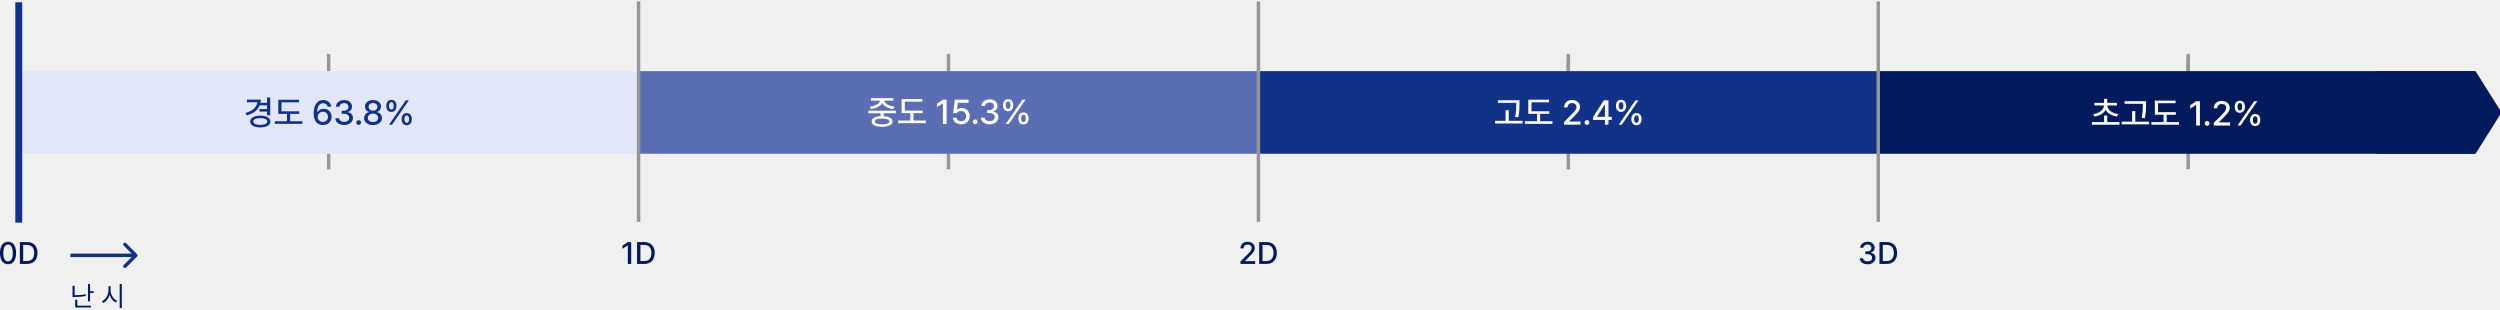
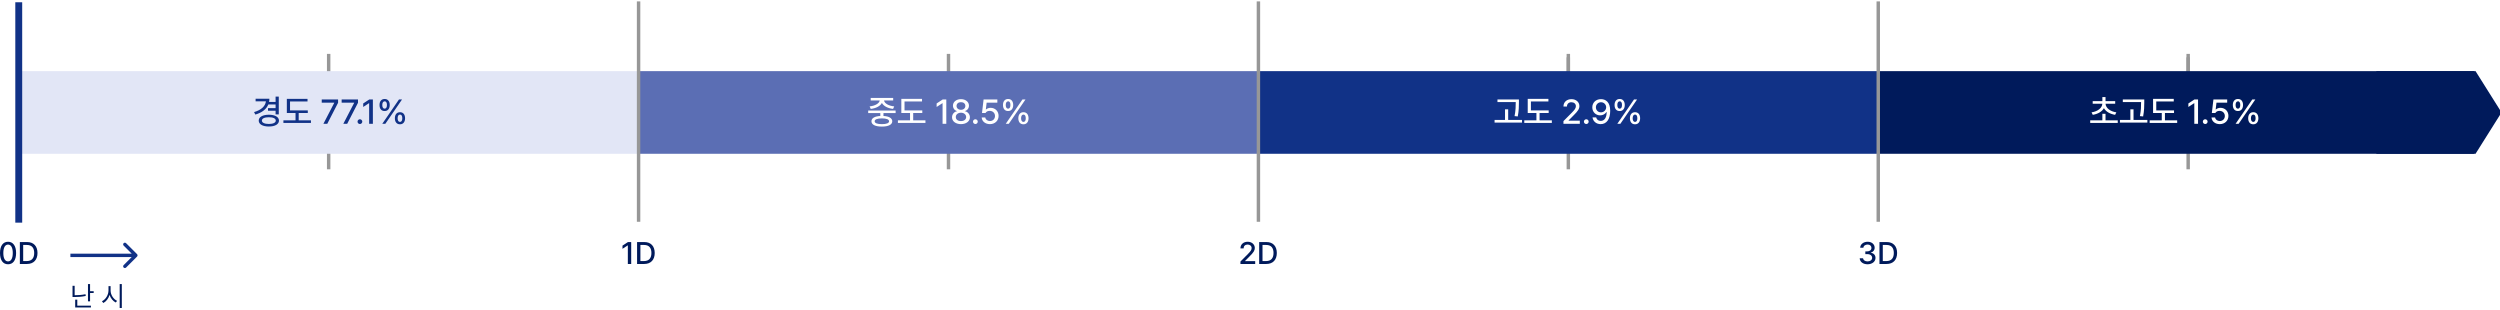
- <svg xmlns="http://www.w3.org/2000/svg" width="727px" height="90px" viewBox="0 0 727 90" version="1.1">
-   <g id="astigmatism" stroke="none" stroke-width="1" fill="none" fill-rule="evenodd">
-     <g id="Group" transform="translate(0, -0)">
-       <g id="AGE_40_49" transform="translate(0, 0.402898)">
-         <path d="M21.709,82.708 L21.091,82.708 L21.091,85.971 L21.646,85.971 C22.699,85.971 23.755,85.904 24.932,85.658 L24.862,85.149 C23.727,85.384 22.703,85.447 21.709,85.447 L21.709,82.708 Z M21.865,89.006 L26.442,89.006 L26.442,88.49 L22.476,88.49 L22.476,86.737 L21.865,86.737 L21.865,89.006 Z M25.582,87.23 L26.192,87.23 L26.192,84.805 L27.24,84.805 L27.24,84.273 L26.192,84.273 L26.192,82.208 L25.582,82.208 L25.582,87.23 Z" id="Shape" fill="#001A5B" fill-rule="nonzero" />
-         <path d="M32.161,84.07 L32.161,82.802 L31.551,82.802 L31.551,84.07 C31.543,85.388 30.686,86.718 29.65,87.191 L30.041,87.707 C30.854,87.297 31.539,86.417 31.86,85.368 C32.192,86.358 32.877,87.183 33.671,87.567 L34.046,87.082 C33.021,86.616 32.157,85.341 32.161,84.07 Z M34.805,89.17 L35.423,89.17 L35.423,82.2 L34.805,82.2 L34.805,89.17 Z" id="Shape" fill="#001A5B" fill-rule="nonzero" />
-         <path d="M2.341,76.445 C3.815,76.445 4.678,75.257 4.682,73.171 C4.678,71.098 3.802,69.897 2.341,69.897 C0.876,69.897 -1.73433206e-14,71.098 -1.73433206e-14,73.171 C-1.73433206e-14,75.257 0.867,76.445 2.341,76.445 Z M0.968,73.171 C0.968,71.587 1.483,70.72 2.341,70.715 C3.195,70.72 3.714,71.587 3.714,73.171 C3.714,74.759 3.199,75.609 2.341,75.609 C1.479,75.609 0.964,74.759 0.968,73.171 Z" id="Shape" fill="#001A5B" fill-rule="nonzero" />
-         <path d="M7.842,76.357 C9.782,76.357 10.9,75.151 10.905,73.162 C10.9,71.177 9.782,69.985 7.903,69.985 L5.774,69.985 L5.774,76.357 L7.842,76.357 Z M6.742,75.512 L6.742,70.83 L7.842,70.83 C9.232,70.83 9.945,71.662 9.945,73.162 C9.945,74.667 9.232,75.508 7.789,75.512 L6.742,75.512 Z" id="Shape" fill="#001A5B" fill-rule="nonzero" />
-         <polygon id="Path" fill="#001A5B" fill-rule="nonzero" points="183.552 69.985 182.602 69.985 181.018 71.023 181.018 71.948 182.541 70.953 182.576 70.953 182.576 76.357 183.552 76.357" />
-         <path d="M187.328,76.357 C189.269,76.357 190.387,75.151 190.392,73.162 C190.387,71.177 189.269,69.985 187.39,69.985 L185.26,69.985 L185.26,76.357 L187.328,76.357 Z M186.228,75.512 L186.228,70.83 L187.328,70.83 C188.719,70.83 189.432,71.662 189.432,73.162 C189.432,74.667 188.719,75.508 187.275,75.512 L186.228,75.512 Z" id="Shape" fill="#001A5B" fill-rule="nonzero" />
-         <path d="M360.72,76.357 L365.007,76.357 L365.007,75.53 L362.067,75.53 L362.067,75.477 L363.36,74.165 C364.557,72.99 364.891,72.423 364.9,71.71 C364.891,70.676 364.042,69.897 362.815,69.897 C361.6,69.897 360.712,70.667 360.72,71.833 L361.635,71.833 C361.64,71.155 362.089,70.707 362.798,70.707 C363.466,70.707 363.976,71.107 363.976,71.736 C363.976,72.295 363.629,72.7 362.929,73.426 L360.72,75.653 L360.72,76.357 Z" id="Path" fill="#001A5B" fill-rule="nonzero" />
-         <path d="M368.236,76.357 C370.177,76.357 371.294,75.151 371.299,73.162 C371.294,71.177 370.177,69.985 368.298,69.985 L366.168,69.985 L366.168,76.357 L368.236,76.357 Z M367.137,75.512 L367.137,70.83 L368.236,70.83 C369.627,70.83 370.34,71.662 370.34,73.162 C370.34,74.667 369.627,75.508 368.183,75.512 L367.137,75.512 Z" id="Shape" fill="#001A5B" fill-rule="nonzero" />
-         <path d="M543.097,76.445 C544.418,76.445 545.4,75.666 545.395,74.605 C545.4,73.8 544.893,73.215 544.022,73.092 L544.022,73.048 C544.709,72.876 545.157,72.357 545.148,71.631 C545.157,70.689 544.369,69.897 543.115,69.897 C541.927,69.897 540.967,70.601 540.941,71.64 L541.875,71.64 C541.897,71.063 542.469,70.707 543.106,70.707 C543.779,70.707 544.215,71.103 544.215,71.683 C544.215,72.295 543.709,72.7 542.983,72.696 L542.437,72.696 L542.437,73.488 L542.983,73.488 C543.895,73.492 544.418,73.941 544.418,74.57 C544.418,75.191 543.859,75.609 543.088,75.609 C542.376,75.609 541.822,75.252 541.787,74.694 L540.8,74.694 C540.84,75.736 541.778,76.445 543.097,76.445 Z" id="Path" fill="#001A5B" fill-rule="nonzero" />
-         <path d="M548.616,76.357 C550.557,76.357 551.674,75.151 551.679,73.162 C551.674,71.177 550.557,69.985 548.678,69.985 L546.548,69.985 L546.548,76.357 L548.616,76.357 Z M547.515,75.512 L547.515,70.83 L548.616,70.83 C550.007,70.83 550.72,71.662 550.72,73.162 C550.72,74.667 550.007,75.508 548.563,75.512 L547.515,75.512 Z" id="Shape" fill="#001A5B" fill-rule="nonzero" />
-         <polygon id="Path" fill="#979797" points="95.076 48.826 95.076 15.263 96.077 15.263 96.077 48.826" />
-         <polygon id="Path" fill="#979797" points="275.323 48.826 275.323 15.263 276.325 15.263 276.325 48.826" />
-         <polygon id="Path" fill="#979797" points="455.571 48.826 455.571 15.263 456.572 15.263 456.572 48.826" />
-         <polygon id="Path" fill="#979797" points="635.819 48.826 635.819 15.263 636.82 15.263 636.82 48.826" />
-         <polygon id="Path" fill="#979797" points="456.572 37.303 456.572 16.274 455.571 16.274 455.571 37.303" />
-         <polygon id="Path" fill="#979797" points="636.82 37.303 636.82 16.274 635.819 16.274 635.819 37.303" />
-         <rect id="Rectangle" fill="#001A5B" fill-rule="nonzero" x="546.196" y="20.28" width="173.238" height="24.033" />
-         <path d="M616.347,35.103 L612.787,35.103 L612.787,33.196 L611.868,33.196 L611.868,35.103 L608.328,35.103 L608.328,35.866 L616.347,35.866 L616.347,35.103 Z M608.72,32.775 L609.071,33.499 C610.538,33.269 611.756,32.575 612.323,31.553 C612.894,32.575 614.117,33.269 615.584,33.499 L615.937,32.775 C614.137,32.512 612.841,31.494 612.797,30.262 L615.603,30.262 L615.603,29.509 L612.787,29.509 L612.787,28.336 L611.868,28.336 L611.868,29.509 L609.052,29.509 L609.052,30.262 L611.858,30.262 C611.814,31.494 610.518,32.512 608.72,32.775 Z" id="Shape" fill="#FFFFFF" fill-rule="nonzero" />
-         <path d="M624.073,29.02 L617.823,29.02 L617.823,29.773 L623.143,29.773 L623.143,29.881 C623.138,30.932 623.138,32.174 622.801,33.871 L623.74,33.969 C624.068,32.174 624.068,30.961 624.073,29.881 L624.073,29.02 Z M616.982,35.758 L624.972,35.758 L624.972,34.986 L620.943,34.986 L620.943,31.895 L620.024,31.895 L620.024,34.986 L616.982,34.986 L616.982,35.758 Z" id="Shape" fill="#FFFFFF" fill-rule="nonzero" />
-         <polygon id="Path" fill="#FFFFFF" fill-rule="nonzero" points="632.737 32.218 627.564 32.218 627.564 29.607 632.659 29.607 632.659 28.854 626.634 28.854 626.634 32.961 629.167 32.961 629.167 35.103 625.637 35.103 625.637 35.866 633.656 35.866 633.656 35.103 630.086 35.103 630.086 32.961 632.737 32.961" />
-         <polygon id="Path" fill="#FFFFFF" fill-rule="nonzero" points="639.728 29.03 638.673 29.03 636.912 30.184 636.912 31.211 638.604 30.106 638.643 30.106 638.643 36.11 639.728 36.11" />
-         <path d="M641.821,36.179 C642.198,36.174 642.511,35.866 642.516,35.484 C642.511,35.103 642.198,34.79 641.821,34.79 C641.44,34.79 641.122,35.103 641.127,35.484 C641.122,35.866 641.44,36.174 641.821,36.179 Z" id="Path" fill="#FFFFFF" fill-rule="nonzero" />
-         <path d="M643.768,36.11 L648.529,36.11 L648.529,35.191 L645.264,35.191 L645.264,35.132 L646.701,33.675 C648.031,32.37 648.402,31.739 648.412,30.947 C648.402,29.798 647.459,28.932 646.095,28.932 C644.745,28.932 643.758,29.788 643.768,31.084 L644.784,31.084 C644.789,30.331 645.288,29.832 646.075,29.832 C646.818,29.832 647.386,30.277 647.386,30.976 C647.386,31.597 646.999,32.047 646.222,32.854 L643.768,35.328 L643.768,36.11 Z" id="Path" fill="#FFFFFF" fill-rule="nonzero" />
-         <path d="M651.346,32.394 C652.3,32.404 652.827,31.69 652.832,30.634 C652.827,29.597 652.32,28.879 651.346,28.883 C650.402,28.879 649.85,29.597 649.859,30.634 C649.85,31.685 650.378,32.404 651.346,32.394 Z M650.661,36.11 L651.551,36.11 L656.411,29.03 L655.522,29.03 L650.661,36.11 Z M650.661,30.634 C650.666,30.003 650.892,29.578 651.346,29.568 C651.82,29.563 652.021,29.998 652.021,30.634 C652.021,31.284 651.806,31.705 651.346,31.71 C650.892,31.705 650.666,31.284 650.661,30.634 Z M654.328,34.497 C654.323,35.538 654.852,36.257 655.815,36.257 C656.769,36.257 657.296,35.543 657.301,34.497 C657.296,33.45 656.784,32.732 655.815,32.736 C654.871,32.732 654.323,33.45 654.328,34.497 Z M655.13,34.497 C655.135,33.856 655.366,33.431 655.815,33.421 C656.289,33.421 656.49,33.851 656.49,34.497 C656.49,35.137 656.275,35.563 655.815,35.563 C655.361,35.563 655.135,35.137 655.13,34.497 Z" id="Shape" fill="#FFFFFF" fill-rule="nonzero" />
-         <rect id="Rectangle" fill="#113287" fill-rule="nonzero" x="365.948" y="20.28" width="180.248" height="24.033" />
-         <path d="M441.867,28.761 L435.619,28.761 L435.619,29.514 L440.939,29.514 L440.939,29.622 C440.934,30.673 440.934,31.915 440.597,33.612 L441.535,33.709 C441.863,31.915 441.863,30.702 441.867,29.622 L441.867,28.761 Z M434.778,35.499 L442.767,35.499 L442.767,34.726 L438.738,34.726 L438.738,31.636 L437.819,31.636 L437.819,34.726 L434.778,34.726 L434.778,35.499 Z" id="Shape" fill="#FFFFFF" fill-rule="nonzero" />
-         <polygon id="Path" fill="#FFFFFF" fill-rule="nonzero" points="450.532 31.959 445.359 31.959 445.359 29.348 450.454 29.348 450.454 28.595 444.43 28.595 444.43 32.702 446.962 32.702 446.962 34.844 443.432 34.844 443.432 35.607 451.451 35.607 451.451 34.844 447.882 34.844 447.882 32.702 450.532 32.702" />
-         <path d="M454.835,35.851 L459.598,35.851 L459.598,34.932 L456.331,34.932 L456.331,34.873 L457.768,33.416 C459.098,32.111 459.47,31.48 459.479,30.688 C459.47,29.539 458.526,28.673 457.162,28.673 C455.812,28.673 454.825,29.529 454.835,30.825 L455.851,30.825 C455.856,30.072 456.355,29.573 457.142,29.573 C457.886,29.573 458.453,30.018 458.453,30.717 C458.453,31.338 458.067,31.788 457.289,32.595 L454.835,35.069 L454.835,35.851 Z" id="Path" fill="#FFFFFF" fill-rule="nonzero" />
-         <path d="M461.484,35.92 C461.861,35.915 462.174,35.607 462.179,35.225 C462.174,34.844 461.861,34.531 461.484,34.531 C461.103,34.531 460.785,34.844 460.79,35.225 C460.785,35.607 461.103,35.915 461.484,35.92 Z" id="Path" fill="#FFFFFF" fill-rule="nonzero" />
-         <path d="M463.274,34.472 L466.716,34.472 L466.716,35.851 L467.734,35.851 L467.734,34.472 L468.701,34.472 L468.701,33.563 L467.734,33.563 L467.734,28.771 L466.403,28.771 L463.274,33.602 L463.274,34.472 Z M464.408,33.563 L464.408,33.504 L466.638,30.052 L466.716,30.052 L466.716,33.563 L464.408,33.563 Z" id="Shape" fill="#FFFFFF" fill-rule="nonzero" />
-         <path d="M471.41,32.135 C472.364,32.145 472.892,31.431 472.897,30.375 C472.892,29.338 472.383,28.619 471.41,28.624 C470.467,28.619 469.914,29.338 469.924,30.375 C469.914,31.426 470.443,32.145 471.41,32.135 Z M470.726,35.851 L471.615,35.851 L476.476,28.771 L475.586,28.771 L470.726,35.851 Z M470.726,30.375 C470.731,29.744 470.955,29.319 471.41,29.309 C471.885,29.304 472.085,29.739 472.085,30.375 C472.085,31.025 471.869,31.446 471.41,31.45 C470.955,31.446 470.731,31.025 470.726,30.375 Z M474.393,34.237 C474.388,35.279 474.916,35.998 475.879,35.998 C476.832,35.998 477.361,35.284 477.366,34.237 C477.361,33.191 476.847,32.472 475.879,32.477 C474.936,32.472 474.388,33.191 474.393,34.237 Z M475.195,34.237 C475.2,33.597 475.429,33.172 475.879,33.162 C476.354,33.162 476.554,33.592 476.554,34.237 C476.554,34.878 476.339,35.303 475.879,35.303 C475.424,35.303 475.2,34.878 475.195,34.237 Z" id="Shape" fill="#FFFFFF" fill-rule="nonzero" />
-         <rect id="Rectangle" fill="#5B6EB4" fill-rule="nonzero" x="185.7" y="20.28" width="180.248" height="24.033" />
-         <path d="M260.525,31.783 L252.535,31.783 L252.535,32.536 L256.066,32.536 L256.066,33.377 C254.438,33.46 253.483,34.003 253.483,34.922 C253.483,35.915 254.618,36.472 256.525,36.467 C258.407,36.472 259.542,35.915 259.547,34.922 C259.542,34.003 258.588,33.465 256.985,33.377 L256.985,32.536 L260.525,32.536 L260.525,31.783 Z M252.956,30.59 L253.278,31.323 C254.799,31.147 256.046,30.507 256.529,29.578 C257.004,30.507 258.261,31.147 259.781,31.323 L260.114,30.59 C258.51,30.429 257.277,29.72 257.151,28.869 L259.811,28.869 L259.811,28.126 L253.269,28.126 L253.269,28.869 L255.9,28.869 C255.772,29.715 254.53,30.429 252.956,30.59 Z M254.423,34.922 C254.418,34.379 255.186,34.086 256.525,34.081 C257.845,34.086 258.617,34.379 258.617,34.922 C258.617,35.455 257.845,35.763 256.525,35.753 C255.186,35.763 254.418,35.455 254.423,34.922 Z" id="Shape" fill="#FFFFFF" fill-rule="nonzero" />
-         <polygon id="Path" fill="#FFFFFF" fill-rule="nonzero" points="268.29 31.763 263.117 31.763 263.117 29.152 268.211 29.152 268.211 28.399 262.187 28.399 262.187 32.507 264.72 32.507 264.72 34.648 261.19 34.648 261.19 35.411 269.209 35.411 269.209 34.648 265.639 34.648 265.639 32.507 268.29 32.507" />
-         <polygon id="Path" fill="#FFFFFF" fill-rule="nonzero" points="275.281 28.575 274.225 28.575 272.465 29.729 272.465 30.756 274.157 29.651 274.196 29.651 274.196 35.655 275.281 35.655" />
-         <path d="M279.486,35.753 C280.963,35.753 282.009,34.751 282.009,33.357 C282.009,31.993 281.026,31.006 279.691,31.001 C279.154,31.006 278.655,31.196 278.361,31.48 L278.293,31.48 L278.528,29.495 L281.647,29.495 L281.647,28.575 L277.638,28.575 L277.179,32.516 L278.195,32.516 C278.435,32.081 278.87,31.891 279.437,31.891 C280.327,31.9 280.963,32.526 280.963,33.387 C280.963,34.228 280.347,34.849 279.486,34.854 C278.772,34.849 278.195,34.409 278.137,33.807 L277.091,33.807 C277.139,34.937 278.146,35.753 279.486,35.753 Z" id="Path" fill="#FFFFFF" fill-rule="nonzero" />
-         <path d="M283.594,35.724 C283.97,35.719 284.283,35.411 284.288,35.03 C284.283,34.648 283.97,34.335 283.594,34.335 C283.212,34.335 282.895,34.648 282.899,35.03 C282.895,35.411 283.212,35.719 283.594,35.724 Z" id="Path" fill="#FFFFFF" fill-rule="nonzero" />
-         <path d="M287.798,35.753 C289.265,35.753 290.356,34.888 290.351,33.709 C290.356,32.815 289.793,32.164 288.825,32.027 L288.825,31.978 C289.588,31.788 290.087,31.211 290.077,30.404 C290.087,29.358 289.211,28.478 287.818,28.478 C286.498,28.478 285.432,29.26 285.402,30.414 L286.44,30.414 C286.464,29.773 287.099,29.377 287.808,29.377 C288.556,29.377 289.04,29.817 289.04,30.463 C289.04,31.142 288.478,31.592 287.671,31.587 L287.065,31.587 L287.065,32.467 L287.671,32.467 C288.684,32.472 289.265,32.971 289.265,33.67 C289.265,34.36 288.645,34.824 287.788,34.824 C286.996,34.824 286.381,34.428 286.341,33.807 L285.246,33.807 C285.29,34.966 286.331,35.753 287.798,35.753 Z" id="Path" fill="#FFFFFF" fill-rule="nonzero" />
-         <path d="M293.158,31.939 C294.111,31.949 294.639,31.235 294.644,30.179 C294.639,29.143 294.13,28.424 293.158,28.429 C292.214,28.424 291.661,29.143 291.671,30.179 C291.661,31.23 292.189,31.949 293.158,31.939 Z M292.473,35.655 L293.363,35.655 L298.223,28.575 L297.333,28.575 L292.473,35.655 Z M292.473,30.179 C292.478,29.548 292.702,29.123 293.158,29.113 C293.631,29.108 293.832,29.544 293.832,30.179 C293.832,30.83 293.617,31.25 293.158,31.255 C292.702,31.25 292.478,30.83 292.473,30.179 Z M296.14,34.042 C296.135,35.083 296.664,35.802 297.626,35.802 C298.58,35.802 299.108,35.088 299.113,34.042 C299.108,32.996 298.594,32.277 297.626,32.282 C296.683,32.277 296.135,32.996 296.14,34.042 Z M296.942,34.042 C296.947,33.401 297.176,32.976 297.626,32.966 C298.101,32.966 298.301,33.397 298.301,34.042 C298.301,34.682 298.086,35.108 297.626,35.108 C297.171,35.108 296.947,34.682 296.942,34.042 Z" id="Shape" fill="#FFFFFF" fill-rule="nonzero" />
-         <rect id="Rectangle" fill="#E2E6F6" fill-rule="nonzero" x="5.452" y="20.28" width="180.248" height="24.033" />
-         <path d="M78.58,27.94 L77.651,27.94 L77.651,29.495 L75.749,29.495 C75.808,29.201 75.842,28.888 75.842,28.566 L71.833,28.566 L71.833,29.328 L74.835,29.328 C74.669,30.741 73.456,31.856 71.383,32.448 L71.754,33.172 C73.652,32.629 74.967,31.636 75.534,30.228 L77.651,30.228 L77.651,31.294 L75.441,31.294 L75.441,32.057 L77.651,32.057 L77.651,33.123 L78.58,33.123 L78.58,27.94 Z M72.742,34.932 C72.742,35.998 73.896,36.653 75.695,36.653 C77.47,36.653 78.634,35.998 78.639,34.932 C78.634,33.871 77.47,33.225 75.695,33.22 C73.896,33.225 72.742,33.871 72.742,34.932 Z M73.661,34.932 C73.661,34.306 74.444,33.949 75.695,33.954 C76.923,33.949 77.705,34.306 77.71,34.932 C77.705,35.548 76.923,35.905 75.695,35.91 C74.444,35.905 73.661,35.548 73.661,34.932 Z" id="Shape" fill="#113287" fill-rule="nonzero" />
-         <polygon id="Path" fill="#113287" fill-rule="nonzero" points="87.029 31.969 81.856 31.969 81.856 29.358 86.951 29.358 86.951 28.605 80.927 28.605 80.927 32.712 83.46 32.712 83.46 34.854 79.93 34.854 79.93 35.616 87.949 35.616 87.949 34.854 84.379 34.854 84.379 32.712 87.029 32.712" />
-         <path d="M93.894,35.959 C95.415,35.968 96.427,34.917 96.427,33.543 C96.427,32.189 95.41,31.221 94.148,31.216 C93.381,31.221 92.716,31.573 92.33,32.174 L92.251,32.174 C92.251,30.575 92.887,29.627 93.982,29.622 C94.696,29.627 95.151,30.042 95.293,30.619 L96.358,30.619 C96.192,29.495 95.288,28.683 93.982,28.683 C92.286,28.683 91.22,30.091 91.215,32.555 C91.215,35.171 92.584,35.949 93.894,35.959 Z M92.378,33.572 C92.388,32.785 93.048,32.091 93.914,32.096 C94.765,32.091 95.381,32.751 95.381,33.563 C95.381,34.389 94.74,35.054 93.884,35.059 C93.014,35.054 92.383,34.36 92.378,33.572 Z" id="Shape" fill="#113287" fill-rule="nonzero" />
-         <path d="M100.084,35.959 C101.551,35.959 102.642,35.093 102.637,33.915 C102.642,33.02 102.079,32.37 101.111,32.233 L101.111,32.184 C101.874,31.993 102.373,31.416 102.363,30.61 C102.373,29.563 101.497,28.683 100.103,28.683 C98.784,28.683 97.718,29.465 97.689,30.619 L98.725,30.619 C98.749,29.979 99.385,29.583 100.094,29.583 C100.842,29.583 101.326,30.023 101.326,30.668 C101.326,31.348 100.764,31.798 99.957,31.793 L99.351,31.793 L99.351,32.673 L99.957,32.673 C100.97,32.678 101.551,33.176 101.551,33.876 C101.551,34.565 100.931,35.03 100.074,35.03 C99.283,35.03 98.666,34.634 98.627,34.013 L97.532,34.013 C97.576,35.171 98.617,35.959 100.084,35.959 Z" id="Path" fill="#113287" fill-rule="nonzero" />
-         <path d="M104.299,35.929 C104.676,35.924 104.988,35.616 104.993,35.235 C104.988,34.854 104.676,34.541 104.299,34.541 C103.918,34.541 103.6,34.854 103.605,35.235 C103.6,35.616 103.918,35.924 104.299,35.929 Z" id="Path" fill="#113287" fill-rule="nonzero" />
-         <path d="M108.475,35.959 C109.991,35.959 111.072,35.127 111.077,33.973 C111.072,33.064 110.416,32.321 109.589,32.194 L109.589,32.155 C110.303,31.988 110.797,31.343 110.802,30.57 C110.797,29.48 109.81,28.683 108.475,28.683 C107.12,28.683 106.138,29.48 106.138,30.57 C106.138,31.343 106.621,31.988 107.35,32.155 L107.35,32.194 C106.514,32.321 105.863,33.064 105.873,33.973 C105.863,35.127 106.935,35.959 108.475,35.959 Z M106.969,33.895 C106.954,33.167 107.595,32.634 108.475,32.634 C109.345,32.634 109.981,33.167 109.981,33.895 C109.981,34.59 109.394,35.069 108.475,35.069 C107.541,35.069 106.954,34.59 106.969,33.895 Z M107.184,30.668 C107.189,30.008 107.697,29.558 108.475,29.563 C109.233,29.558 109.751,30.008 109.746,30.668 C109.751,31.333 109.213,31.788 108.475,31.783 C107.717,31.788 107.189,31.328 107.184,30.668 Z" id="Shape" fill="#113287" fill-rule="nonzero" />
-         <path d="M113.814,32.145 C114.768,32.155 115.295,31.441 115.3,30.385 C115.295,29.348 114.788,28.629 113.814,28.634 C112.871,28.629 112.318,29.348 112.328,30.385 C112.318,31.436 112.846,32.155 113.814,32.145 Z M113.129,35.861 L114.02,35.861 L118.879,28.781 L117.99,28.781 L113.129,35.861 Z M113.129,30.385 C113.134,29.754 113.36,29.328 113.814,29.319 C114.289,29.314 114.489,29.749 114.489,30.385 C114.489,31.035 114.274,31.455 113.814,31.46 C113.36,31.455 113.134,31.035 113.129,30.385 Z M116.796,34.247 C116.792,35.289 117.32,36.008 118.283,36.008 C119.237,36.008 119.764,35.294 119.769,34.247 C119.764,33.201 119.252,32.482 118.283,32.487 C117.339,32.482 116.792,33.201 116.796,34.247 Z M117.598,34.247 C117.603,33.607 117.834,33.181 118.283,33.172 C118.757,33.172 118.958,33.602 118.958,34.247 C118.958,34.888 118.743,35.313 118.283,35.313 C117.829,35.313 117.603,34.888 117.598,34.247 Z" id="Shape" fill="#113287" fill-rule="nonzero" />
-         <polygon id="Path" fill="#113287" points="4.451 64.34 4.451 0.252 6.454 0.252 6.454 64.34" />
-         <polygon id="Path" fill="#979797" points="185.199 64.088 185.199 0 186.201 0 186.201 64.088" />
-         <polygon id="Path" fill="#979797" points="365.447 64.088 365.447 0 366.449 0 366.449 64.088" />
-         <polygon id="Path" fill="#979797" points="545.695 64.088 545.695 0 546.696 0 546.696 64.088" />
-         <path d="M36.667,70.313 L39.853,73.499 C40.049,73.695 40.049,74.012 39.853,74.207 L36.667,77.394 C36.471,77.589 36.154,77.589 35.959,77.394 C35.763,77.198 35.763,76.881 35.959,76.686 L38.29,74.354 L20.473,74.354 L20.473,73.353 L38.29,73.353 L35.959,71.021 C35.763,70.825 35.763,70.508 35.959,70.313 C36.154,70.117 36.471,70.117 36.667,70.313 Z" id="Path" fill="#113287" />
-         <polygon id="Path" fill="#001A5B" fill-rule="nonzero" points="719.889 20.28 691.042 20.28 691.042 44.313 719.889 44.313 727.445 32.296" />
-       </g>
-     </g>
+ <svg xmlns="http://www.w3.org/2000/svg" width="727" height="90" viewBox="0 0 727 90" fill="none">
+   <rect width="727" height="90" fill="#727272" />
+   <path d="M-1401 -1042C-1401 -1043.1 -1400.1 -1044 -1399 -1044H1914C1915.1 -1044 1916 -1043.1 1916 -1042V928C1916 929.105 1915.1 930 1914 930H-1399C-1400.1 930 -1401 929.105 -1401 928V-1042Z" fill="white" />
+   <g clip-path="url(#clip0_1814_2379)">
+     <path d="M21.709 83.114H21.091V86.376H21.646C22.699 86.376 23.755 86.31 24.932 86.064L24.862 85.555C23.727 85.79 22.703 85.852 21.709 85.852V83.114ZM21.866 89.412H26.442V88.896H22.476V87.143H21.866V89.412ZM25.582 87.636H26.192V85.211H27.24V84.679H26.192V82.614H25.582V87.636Z" fill="#001A5B" />
+     <path d="M32.161 84.475V83.208H31.551V84.475C31.543 85.794 30.686 87.124 29.65 87.597L30.041 88.113C30.854 87.703 31.539 86.823 31.86 85.774C32.192 86.764 32.877 87.589 33.671 87.972L34.046 87.487C33.021 87.022 32.157 85.747 32.161 84.475ZM34.805 89.576H35.423V82.606H34.805V89.576Z" fill="#001A5B" />
+     <path d="M2.341 76.851C3.815 76.851 4.678 75.663 4.682 73.577C4.678 71.504 3.802 70.303 2.341 70.303C0.876 70.303 0 71.504 0 73.577C0 75.663 0.867 76.851 2.341 76.851ZM0.968 73.577C0.968 71.993 1.483 71.126 2.341 71.121C3.195 71.126 3.714 71.993 3.714 73.577C3.714 75.165 3.199 76.015 2.341 76.015C1.479 76.015 0.964 75.165 0.968 73.577Z" fill="#001A5B" />
+     <path d="M7.842 76.763C9.782 76.763 10.9 75.557 10.905 73.568C10.9 71.583 9.782 70.391 7.903 70.391H5.774V76.763H7.842ZM6.742 75.918V71.236H7.842C9.232 71.236 9.945 72.067 9.945 73.568C9.945 75.073 9.232 75.913 7.789 75.918H6.742Z" fill="#001A5B" />
+     <path d="M183.552 70.391H182.602L181.018 71.429V72.353L182.541 71.359H182.576V76.763H183.552V70.391Z" fill="#001A5B" />
+     <path d="M187.328 76.763C189.269 76.763 190.387 75.557 190.392 73.568C190.387 71.583 189.269 70.391 187.39 70.391H185.26V76.763H187.328ZM186.228 75.918V71.236H187.328C188.719 71.236 189.432 72.067 189.432 73.568C189.432 75.073 188.719 75.913 187.275 75.918H186.228Z" fill="#001A5B" />
+     <path d="M360.72 76.763H365.007V75.936H362.067V75.883L363.36 74.571C364.557 73.396 364.891 72.829 364.9 72.116C364.891 71.082 364.042 70.303 362.815 70.303C361.6 70.303 360.712 71.073 360.72 72.239H361.635C361.64 71.561 362.089 71.112 362.798 71.112C363.466 71.112 363.976 71.513 363.976 72.142C363.976 72.701 363.629 73.106 362.929 73.832L360.72 76.059V76.763Z" fill="#001A5B" />
+     <path d="M368.236 76.763C370.177 76.763 371.294 75.557 371.299 73.568C371.294 71.583 370.177 70.391 368.298 70.391H366.168V76.763H368.236ZM367.137 75.918V71.236H368.236C369.627 71.236 370.34 72.067 370.34 73.568C370.34 75.073 369.627 75.913 368.183 75.918H367.137Z" fill="#001A5B" />
+     <path d="M543.097 76.851C544.418 76.851 545.4 76.072 545.395 75.011C545.4 74.206 544.893 73.621 544.022 73.498V73.454C544.709 73.282 545.157 72.763 545.148 72.037C545.157 71.095 544.369 70.303 543.115 70.303C541.927 70.303 540.968 71.007 540.942 72.045H541.875C541.897 71.469 542.469 71.112 543.107 71.112C543.779 71.112 544.215 71.508 544.215 72.089C544.215 72.701 543.709 73.106 542.983 73.102H542.438V73.894H542.983C543.895 73.898 544.418 74.347 544.418 74.976C544.418 75.597 543.859 76.015 543.088 76.015C542.376 76.015 541.822 75.658 541.787 75.099H540.8C540.84 76.142 541.778 76.851 543.097 76.851Z" fill="#001A5B" />
+     <path d="M548.616 76.763C550.557 76.763 551.674 75.557 551.679 73.568C551.674 71.583 550.557 70.391 548.678 70.391H546.548V76.763H548.616ZM547.515 75.918V71.236H548.616C550.007 71.236 550.72 72.067 550.72 73.568C550.72 75.073 550.007 75.913 548.563 75.918H547.515Z" fill="#001A5B" />
+     <path fill-rule="evenodd" clip-rule="evenodd" d="M95.076 49.232V15.669H96.077V49.232H95.076Z" fill="#979797" />
+     <path fill-rule="evenodd" clip-rule="evenodd" d="M275.323 49.232V15.669H276.325V49.232H275.323Z" fill="#979797" />
+     <path fill-rule="evenodd" clip-rule="evenodd" d="M455.571 49.232V15.669H456.572V49.232H455.571Z" fill="#979797" />
+     <path fill-rule="evenodd" clip-rule="evenodd" d="M635.819 49.232V15.669H636.82V49.232H635.819Z" fill="#979797" />
+     <path fill-rule="evenodd" clip-rule="evenodd" d="M456.572 37.709V16.68H455.571V37.709H456.572Z" fill="#979797" />
+     <path fill-rule="evenodd" clip-rule="evenodd" d="M636.82 37.709V16.68H635.819V37.709H636.82Z" fill="#979797" />
+     <path d="M719.434 20.686H546.196V44.719H719.434V20.686Z" fill="#001A5B" />
+     <path d="M546.196 20.686H365.948V44.719H546.196V20.686Z" fill="#113287" />
+     <path d="M365.948 20.686H185.7V44.719H365.948V20.686Z" fill="#5B6EB4" />
+     <path d="M185.7 20.686H5.452V44.719H185.7V20.686Z" fill="#E2E6F6" />
+     <path fill-rule="evenodd" clip-rule="evenodd" d="M4.451 64.746V0.658H6.454V64.746H4.451Z" fill="#113287" />
+     <path fill-rule="evenodd" clip-rule="evenodd" d="M185.199 64.494V0.406H186.201V64.494H185.199Z" fill="#979797" />
+     <path fill-rule="evenodd" clip-rule="evenodd" d="M365.447 64.494V0.406H366.449V64.494H365.447Z" fill="#979797" />
+     <path fill-rule="evenodd" clip-rule="evenodd" d="M545.695 64.494V0.406H546.696V64.494H545.695Z" fill="#979797" />
+     <path fill-rule="evenodd" clip-rule="evenodd" d="M36.667 70.719L39.853 73.905C40.049 74.101 40.049 74.418 39.853 74.613L36.667 77.8C36.471 77.995 36.154 77.995 35.959 77.8C35.763 77.604 35.763 77.287 35.959 77.092L38.29 74.76H20.473V73.759H38.29L35.959 71.427C35.763 71.232 35.763 70.915 35.959 70.719C36.154 70.523 36.471 70.523 36.667 70.719Z" fill="#113287" />
+     <path d="M719.889 20.686H691.042V44.719H719.889L727.445 32.702L719.889 20.686Z" fill="#001A5B" />
+     <path d="M615.84 34.994V35.756H607.832V34.994H611.367V33.09H612.285V34.994H615.84ZM608.223 32.67C610.02 32.406 611.313 31.391 611.357 30.16H608.555V29.408H611.367V28.236H612.285V29.408H615.098V30.16H612.295C612.339 31.391 613.633 32.406 615.43 32.67L615.078 33.393C613.613 33.163 612.393 32.47 611.821 31.449C611.255 32.47 610.039 33.163 608.574 33.393L608.223 32.67ZM623.555 28.92V29.779C623.55 30.858 623.55 32.069 623.223 33.861L622.285 33.764C622.622 32.069 622.622 30.829 622.627 29.779V29.672H617.314V28.92H623.555ZM616.475 35.648V34.877H619.512V31.791H620.43V34.877H624.453V35.648H616.475ZM632.207 32.113V32.855H629.561V34.994H633.125V35.756H625.117V34.994H628.643V32.855H626.113V28.754H632.129V29.506H627.041V32.113H632.207ZM639.189 28.93V36H638.105V30.004H638.066L636.377 31.107V30.082L638.135 28.93H639.189ZM641.279 36.068C640.898 36.063 640.581 35.756 640.586 35.375C640.581 34.994 640.898 34.682 641.279 34.682C641.655 34.682 641.968 34.994 641.973 35.375C641.968 35.756 641.655 36.063 641.279 36.068ZM645.508 36.098C644.17 36.098 643.164 35.282 643.115 34.154H644.16C644.219 34.755 644.795 35.194 645.508 35.199C646.367 35.194 646.982 34.574 646.982 33.734C646.982 32.875 646.348 32.25 645.459 32.24C644.893 32.24 644.458 32.431 644.219 32.865H643.203L643.662 28.93H647.666V29.848H644.551L644.316 31.83H644.385C644.678 31.547 645.176 31.356 645.713 31.352C647.046 31.356 648.027 32.343 648.027 33.705C648.027 35.097 646.982 36.098 645.508 36.098ZM650.791 32.289C649.824 32.299 649.297 31.581 649.307 30.531C649.297 29.496 649.849 28.778 650.791 28.783C651.763 28.778 652.271 29.496 652.275 30.531C652.271 31.586 651.743 32.299 650.791 32.289ZM650.107 36L654.961 28.93H655.85L650.996 36H650.107ZM650.107 30.531C650.112 31.181 650.337 31.601 650.791 31.605C651.25 31.601 651.465 31.181 651.465 30.531C651.465 29.896 651.265 29.462 650.791 29.467C650.337 29.477 650.112 29.901 650.107 30.531ZM653.77 34.389C653.765 33.344 654.312 32.626 655.254 32.631C656.221 32.626 656.733 33.344 656.738 34.389C656.733 35.434 656.206 36.147 655.254 36.147C654.292 36.147 653.765 35.429 653.77 34.389ZM654.57 34.389C654.575 35.028 654.8 35.453 655.254 35.453C655.713 35.453 655.928 35.028 655.928 34.389C655.928 33.744 655.728 33.315 655.254 33.315C654.805 33.324 654.575 33.749 654.57 34.389Z" fill="white" />
+     <path d="M441.703 28.92V29.779C441.698 30.858 441.698 32.069 441.371 33.861L440.434 33.764C440.771 32.069 440.771 30.829 440.775 29.779V29.672H435.463V28.92H441.703ZM434.623 35.648V34.877H437.66V31.791H438.578V34.877H442.602V35.648H434.623ZM450.355 32.113V32.855H447.709V34.994H451.273V35.756H443.266V34.994H446.791V32.855H444.262V28.754H450.277V29.506H445.189V32.113H450.355ZM454.652 36V35.219L457.104 32.748C457.88 31.942 458.266 31.493 458.266 30.873C458.266 30.175 457.699 29.73 456.957 29.73C456.171 29.73 455.673 30.229 455.668 30.98H454.652C454.643 29.686 455.629 28.832 456.977 28.832C458.339 28.832 459.281 29.696 459.291 30.844C459.281 31.635 458.91 32.265 457.582 33.568L456.146 35.023V35.082H459.408V36H454.652ZM461.293 36.068C460.912 36.063 460.595 35.756 460.6 35.375C460.595 34.994 460.912 34.682 461.293 34.682C461.669 34.682 461.981 34.994 461.986 35.375C461.981 35.756 461.669 36.063 461.293 36.068ZM465.58 28.832C466.879 28.842 468.241 29.623 468.246 32.211C468.246 34.691 467.177 36.098 465.482 36.098C464.179 36.098 463.271 35.292 463.1 34.145H464.164C464.311 34.74 464.77 35.155 465.482 35.16C466.571 35.155 467.211 34.208 467.221 32.592H467.133C466.752 33.188 466.088 33.549 465.326 33.549C464.057 33.549 463.041 32.577 463.041 31.225C463.041 29.877 464.042 28.822 465.58 28.832ZM464.086 31.205C464.091 32.025 464.701 32.675 465.561 32.67C466.415 32.675 467.074 31.977 467.074 31.195C467.074 30.429 466.444 29.73 465.58 29.73C464.726 29.73 464.081 30.395 464.086 31.205ZM471 32.289C470.033 32.299 469.506 31.581 469.516 30.531C469.506 29.496 470.058 28.778 471 28.783C471.972 28.778 472.479 29.496 472.484 30.531C472.479 31.586 471.952 32.299 471 32.289ZM470.316 36L475.17 28.93H476.059L471.205 36H470.316ZM470.316 30.531C470.321 31.181 470.546 31.601 471 31.605C471.459 31.601 471.674 31.181 471.674 30.531C471.674 29.896 471.474 29.462 471 29.467C470.546 29.477 470.321 29.901 470.316 30.531ZM473.979 34.389C473.974 33.344 474.521 32.626 475.463 32.631C476.43 32.626 476.942 33.344 476.947 34.389C476.942 35.434 476.415 36.147 475.463 36.147C474.501 36.147 473.974 35.429 473.979 34.389ZM474.779 34.389C474.784 35.028 475.009 35.453 475.463 35.453C475.922 35.453 476.137 35.028 476.137 34.389C476.137 33.744 475.937 33.315 475.463 33.315C475.014 33.324 474.784 33.749 474.779 34.389Z" fill="white" />
+     <path d="M260.448 32.133V32.885H256.913V33.725C258.515 33.812 259.467 34.35 259.472 35.268C259.467 36.259 258.334 36.815 256.454 36.81C254.55 36.815 253.417 36.259 253.417 35.268C253.417 34.35 254.369 33.808 255.995 33.725V32.885H252.47V32.133H260.448ZM252.89 30.941C254.462 30.78 255.702 30.067 255.829 29.223H253.202V28.48H259.735V29.223H257.079C257.206 30.072 258.437 30.78 260.038 30.941L259.706 31.674C258.188 31.498 256.933 30.858 256.459 29.931C255.976 30.858 254.73 31.498 253.212 31.674L252.89 30.941ZM254.354 35.268C254.35 35.8 255.116 36.107 256.454 36.098C257.772 36.107 258.544 35.8 258.544 35.268C258.544 34.726 257.772 34.433 256.454 34.428C255.116 34.433 254.35 34.726 254.354 35.268ZM268.202 32.113V32.855H265.556V34.994H269.12V35.756H261.112V34.994H264.638V32.855H262.108V28.754H268.124V29.506H263.036V32.113H268.202ZM275.185 28.93V36H274.101V30.004H274.062L272.372 31.107V30.082L274.13 28.93H275.185ZM279.452 36.098C277.914 36.098 276.845 35.268 276.854 34.115C276.845 33.207 277.494 32.465 278.329 32.338V32.299C277.602 32.133 277.118 31.488 277.118 30.717C277.118 29.628 278.1 28.832 279.452 28.832C280.785 28.832 281.771 29.628 281.776 30.717C281.771 31.488 281.278 32.133 280.565 32.299V32.338C281.391 32.465 282.045 33.207 282.05 34.115C282.045 35.268 280.966 36.098 279.452 36.098ZM277.948 34.037C277.934 34.73 278.52 35.209 279.452 35.209C280.37 35.209 280.956 34.73 280.956 34.037C280.956 33.31 280.321 32.777 279.452 32.777C278.573 32.777 277.934 33.31 277.948 34.037ZM278.163 30.814C278.168 31.474 278.695 31.933 279.452 31.928C280.189 31.933 280.727 31.479 280.722 30.814C280.727 30.155 280.209 29.706 279.452 29.711C278.676 29.706 278.168 30.155 278.163 30.814ZM283.642 36.068C283.261 36.063 282.943 35.756 282.948 35.375C282.943 34.994 283.261 34.682 283.642 34.682C284.018 34.682 284.33 34.994 284.335 35.375C284.33 35.756 284.018 36.063 283.642 36.068ZM287.87 36.098C286.532 36.098 285.526 35.282 285.478 34.154H286.522C286.581 34.755 287.157 35.194 287.87 35.199C288.729 35.194 289.345 34.574 289.345 33.734C289.345 32.875 288.71 32.25 287.821 32.24C287.255 32.24 286.82 32.431 286.581 32.865H285.565L286.024 28.93H290.028V29.848H286.913L286.679 31.83H286.747C287.04 31.547 287.538 31.356 288.075 31.352C289.408 31.356 290.39 32.343 290.39 33.705C290.39 35.097 289.345 36.098 287.87 36.098ZM293.153 32.289C292.187 32.299 291.659 31.581 291.669 30.531C291.659 29.496 292.211 28.778 293.153 28.783C294.125 28.778 294.633 29.496 294.638 30.531C294.633 31.586 294.105 32.299 293.153 32.289ZM292.47 36L297.323 28.93H298.212L293.358 36H292.47ZM292.47 30.531C292.475 31.181 292.699 31.601 293.153 31.605C293.612 31.601 293.827 31.181 293.827 30.531C293.827 29.896 293.627 29.462 293.153 29.467C292.699 29.477 292.475 29.901 292.47 30.531ZM296.132 34.389C296.127 33.344 296.674 32.626 297.616 32.631C298.583 32.626 299.096 33.344 299.101 34.389C299.096 35.434 298.568 36.147 297.616 36.147C296.654 36.147 296.127 35.429 296.132 34.389ZM296.933 34.389C296.938 35.028 297.162 35.453 297.616 35.453C298.075 35.453 298.29 35.028 298.29 34.389C298.29 33.744 298.09 33.315 297.616 33.315C297.167 33.324 296.938 33.749 296.933 34.389Z" fill="white" />
+     <path d="M81.068 28.09V33.266H80.141V32.201H77.934V31.439H80.141V30.375H78.026C77.46 31.781 76.147 32.773 74.252 33.315L73.881 32.592C75.951 32.001 77.162 30.888 77.328 29.477H74.33V28.715H78.334C78.334 29.037 78.3 29.35 78.241 29.643H80.141V28.09H81.068ZM75.238 35.072C75.238 34.013 76.391 33.368 78.188 33.363C79.96 33.368 81.122 34.013 81.127 35.072C81.122 36.137 79.96 36.791 78.188 36.791C76.391 36.791 75.238 36.137 75.238 35.072ZM76.156 35.072C76.156 35.688 76.938 36.044 78.188 36.049C79.413 36.044 80.194 35.688 80.199 35.072C80.194 34.447 79.413 34.091 78.188 34.096C76.938 34.091 76.156 34.447 76.156 35.072ZM89.506 32.113V32.855H86.859V34.994H90.424V35.756H82.416V34.994H85.941V32.855H83.412V28.754H89.428V29.506H84.34V32.113H89.506ZM94.047 36L97.201 29.906V29.848H93.559V28.93H98.314V29.887L95.17 36H94.047ZM99.838 36L102.992 29.906V29.848H99.35V28.93H104.105V29.887L100.961 36H99.838ZM104.662 36.068C104.281 36.063 103.964 35.756 103.969 35.375C103.964 34.994 104.281 34.682 104.662 34.682C105.038 34.682 105.351 34.994 105.355 35.375C105.351 35.756 105.038 36.063 104.662 36.068ZM108.432 28.93V36H107.348V30.004H107.309L105.619 31.107V30.082L107.377 28.93H108.432ZM111.85 32.289C110.883 32.299 110.355 31.581 110.365 30.531C110.355 29.496 110.907 28.778 111.85 28.783C112.821 28.778 113.329 29.496 113.334 30.531C113.329 31.586 112.802 32.299 111.85 32.289ZM111.166 36L116.02 28.93H116.908L112.055 36H111.166ZM111.166 30.531C111.171 31.181 111.396 31.601 111.85 31.605C112.309 31.601 112.523 31.181 112.523 30.531C112.523 29.896 112.323 29.462 111.85 29.467C111.396 29.477 111.171 29.901 111.166 30.531ZM114.828 34.389C114.823 33.344 115.37 32.626 116.312 32.631C117.279 32.626 117.792 33.344 117.797 34.389C117.792 35.434 117.265 36.147 116.312 36.147C115.351 36.147 114.823 35.429 114.828 34.389ZM115.629 34.389C115.634 35.028 115.858 35.453 116.312 35.453C116.771 35.453 116.986 35.028 116.986 34.389C116.986 33.744 116.786 33.315 116.312 33.315C115.863 33.324 115.634 33.749 115.629 34.389Z" fill="#113287" />
  </g>
+   <path d="M-1399 -1043H1914V-1045H-1399V-1043ZM1915 -1042V928H1917V-1042H1915ZM1914 929H-1399V931H1914V929ZM-1400 928V-1042H-1402V928H-1400ZM-1399 929C-1399.55 929 -1400 928.552 -1400 928H-1402C-1402 929.657 -1400.66 931 -1399 931V929ZM1915 928C1915 928.552 1914.55 929 1914 929V931C1915.66 931 1917 929.657 1917 928H1915ZM1914 -1043C1914.55 -1043 1915 -1042.55 1915 -1042H1917C1917 -1043.66 1915.66 -1045 1914 -1045V-1043ZM-1399 -1045C-1400.66 -1045 -1402 -1043.66 -1402 -1042H-1400C-1400 -1042.55 -1399.55 -1043 -1399 -1043V-1045Z" fill="black" fill-opacity="0.1" />
+   <defs>
+     <clipPath id="clip0_1814_2379">
+       <rect width="727" height="90" fill="white" />
+     </clipPath>
+   </defs>
</svg>
